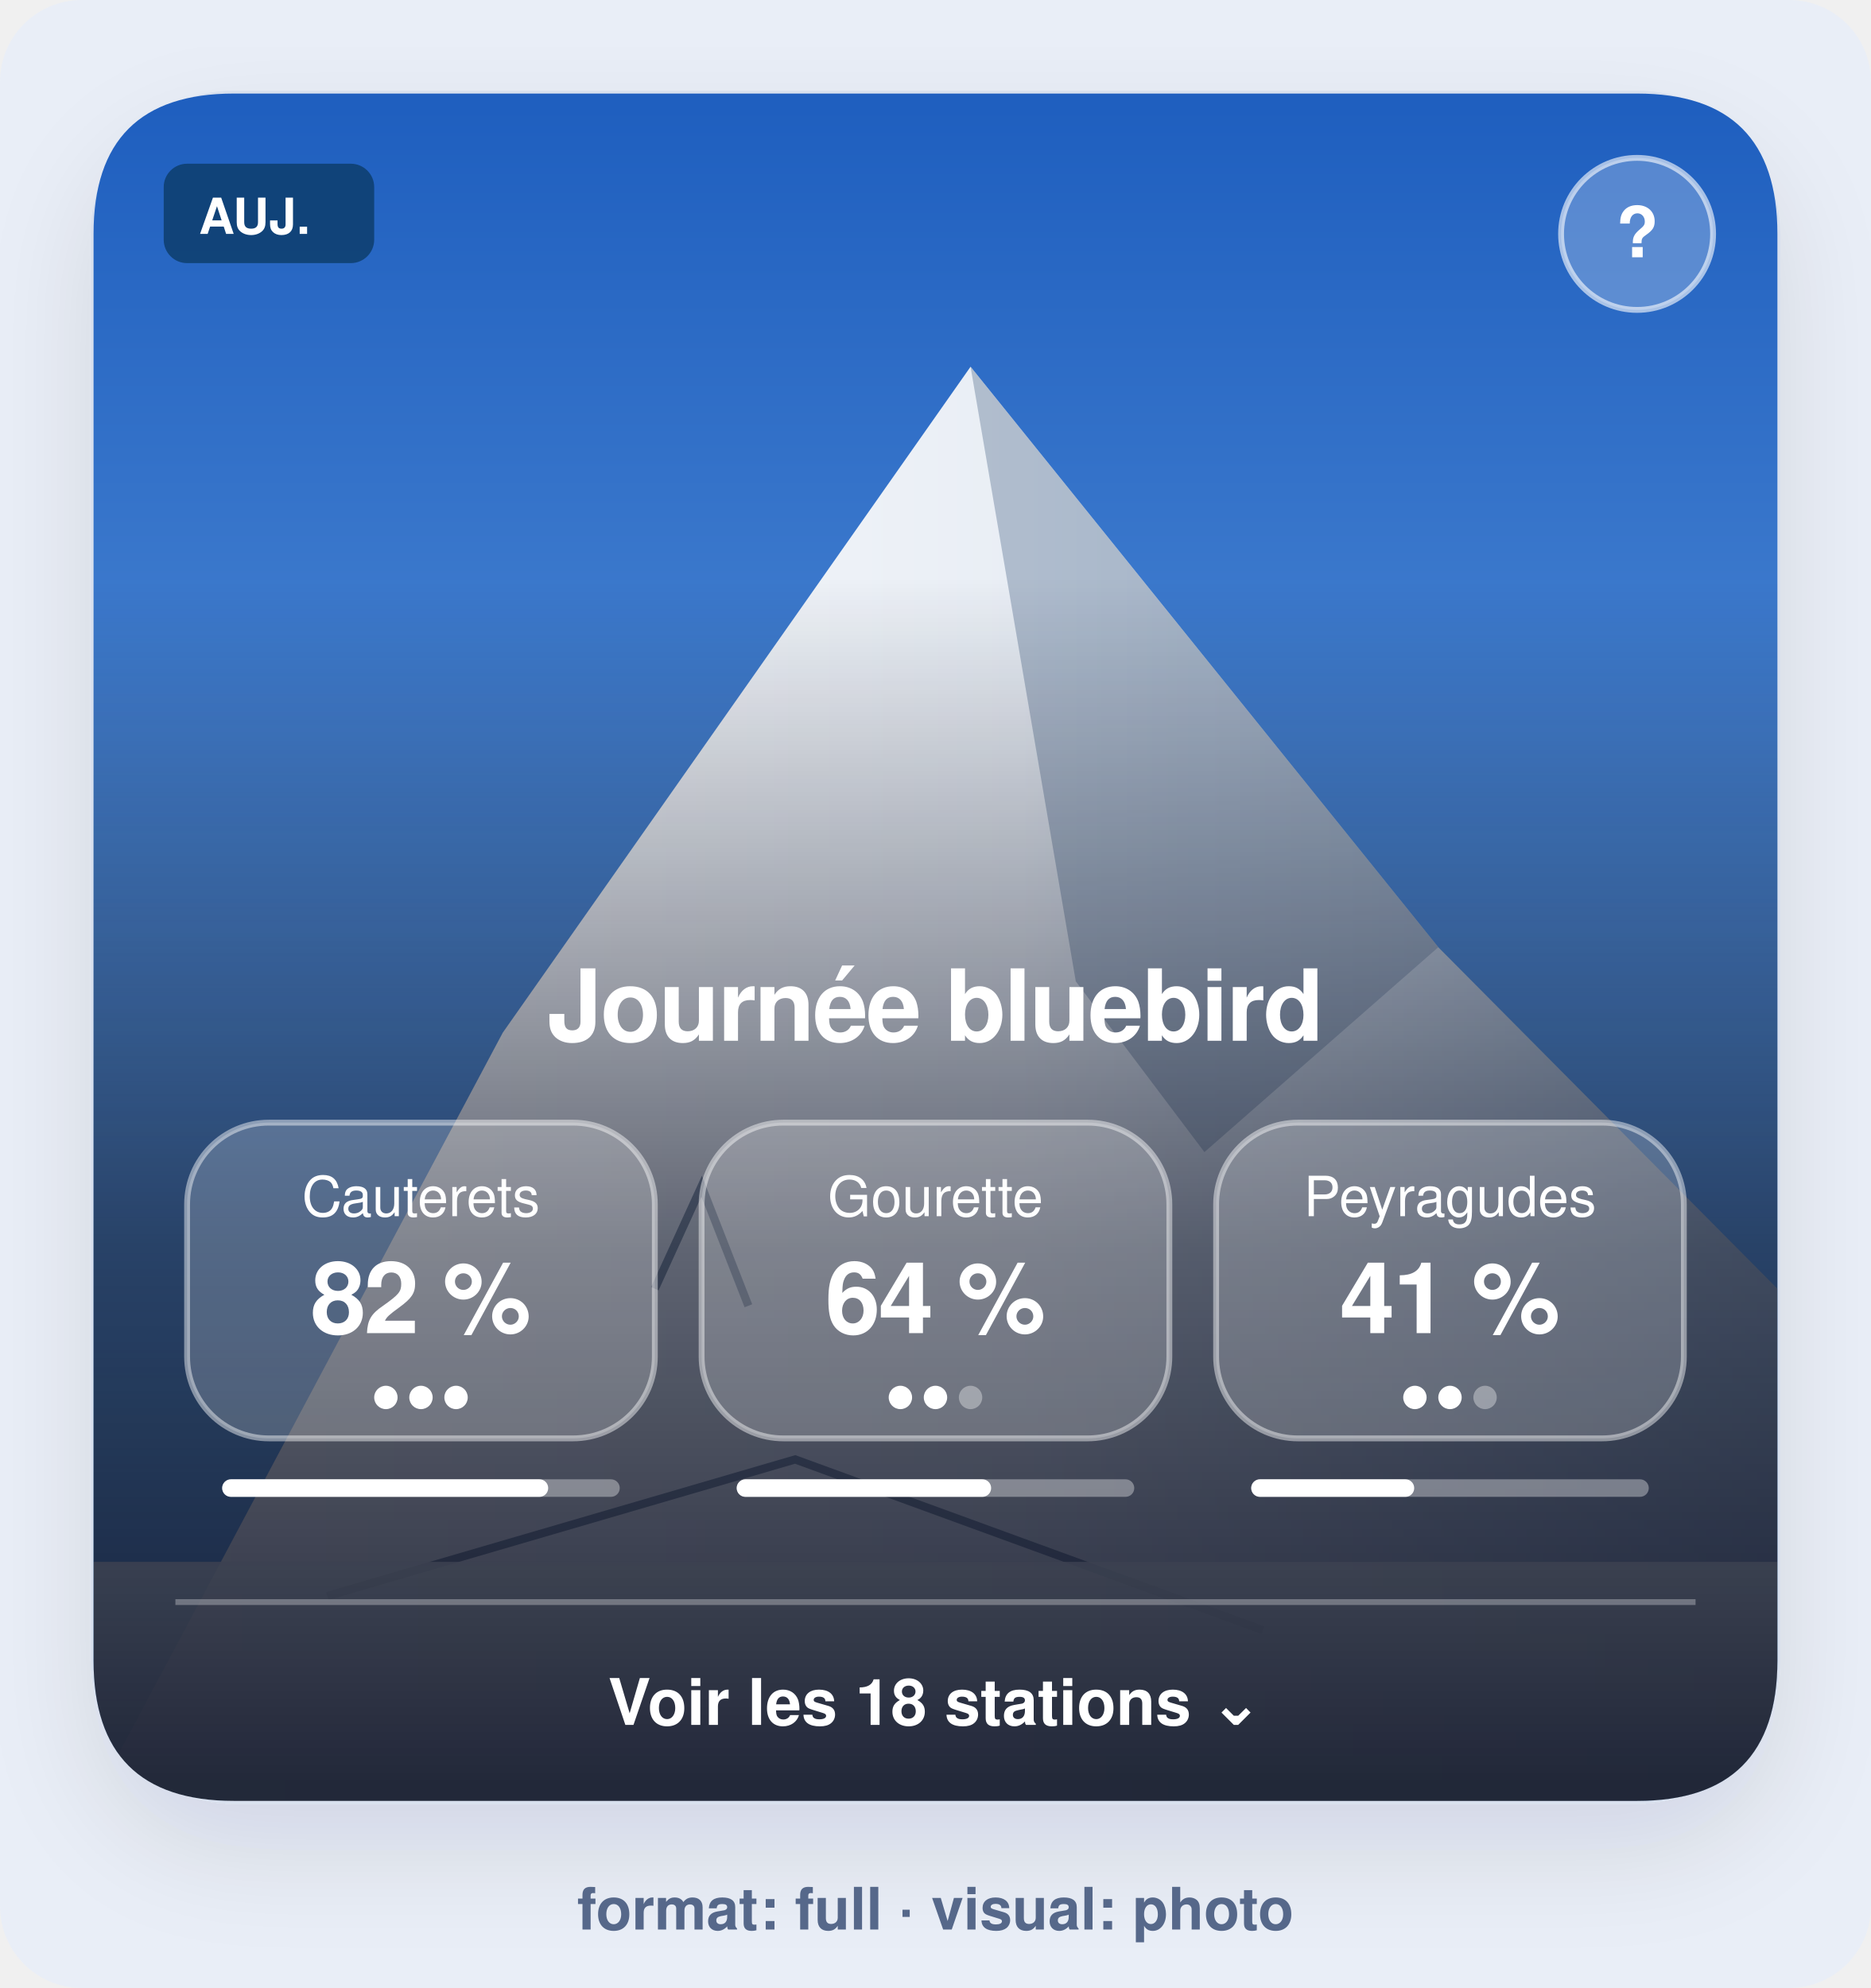
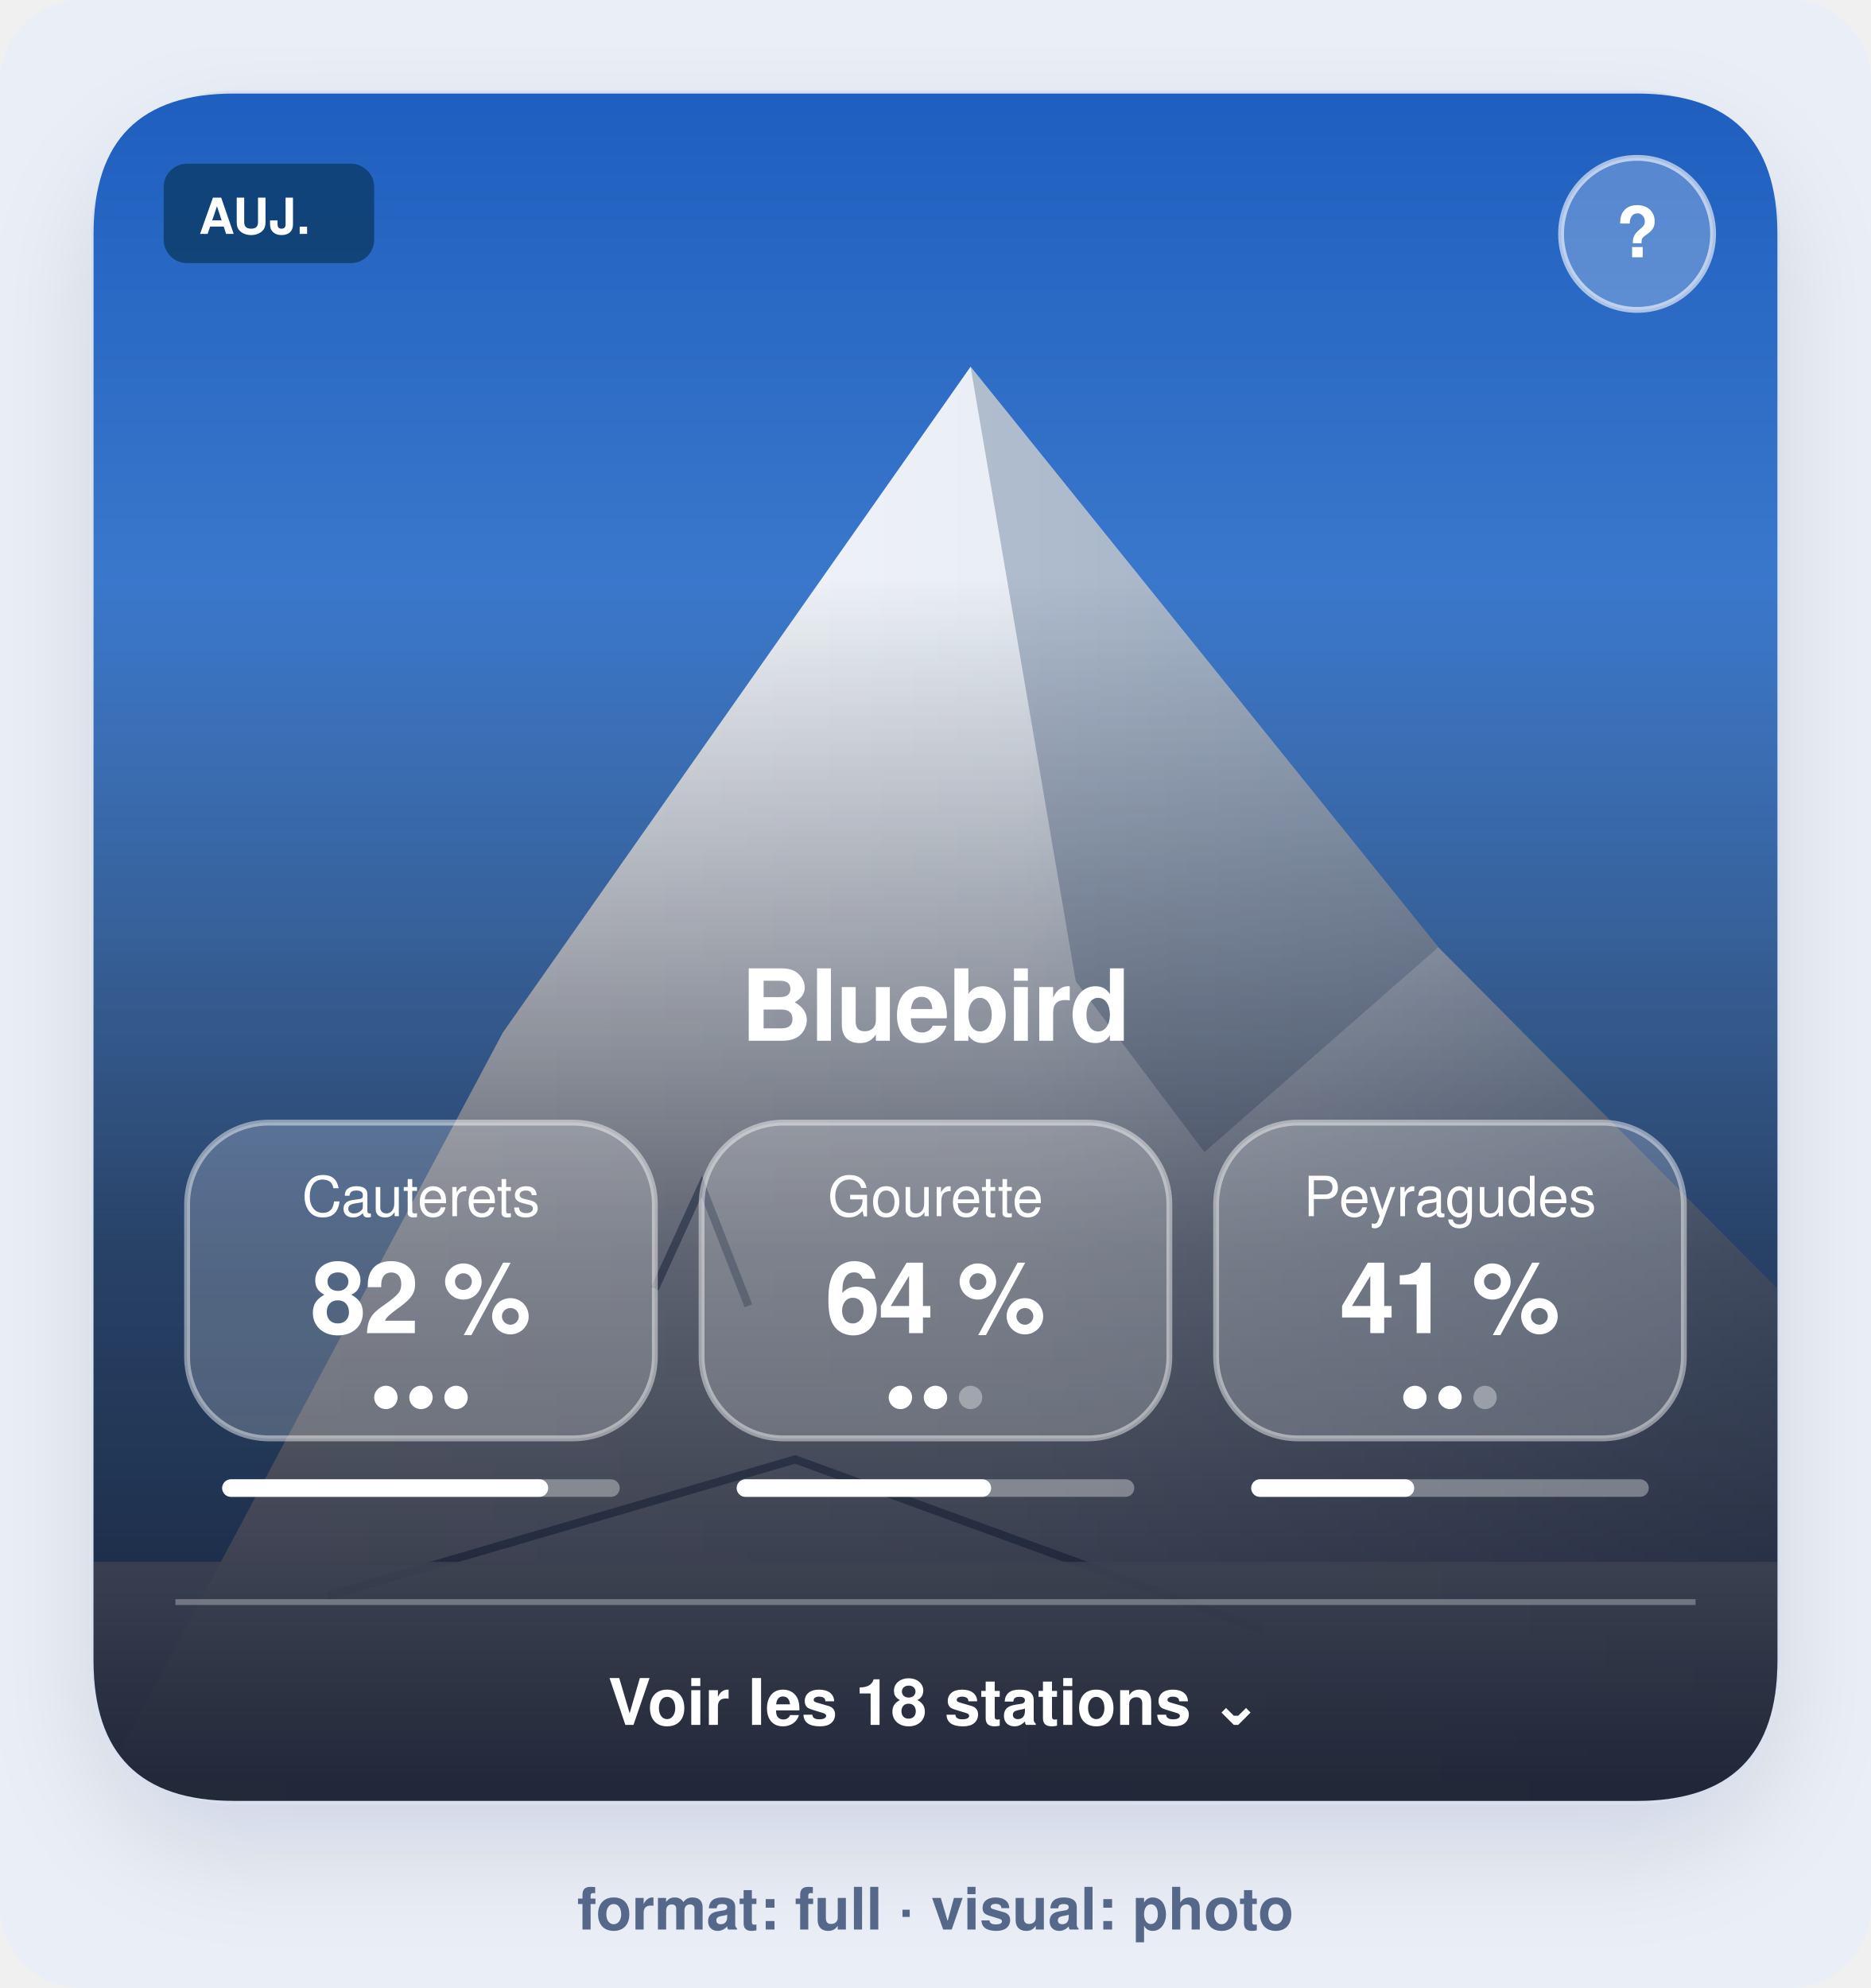
<svg xmlns="http://www.w3.org/2000/svg" width="320" height="340" viewBox="0 0 320 340" role="img" aria-label="format: full · visual: photo">
  <rect width="320" height="340" rx="14" fill="#e9eef7" />
  <defs>
    <filter id="sh" x="-20%" y="-20%" width="140%" height="150%">
      <feDropShadow dx="0" dy="8" stdDeviation="9" flood-color="#0f172a" flood-opacity=".10" />
    </filter>
  </defs>
  <rect x="16" y="16" width="288" height="292" rx="24" fill="#fbfcfe" stroke="#d8e0ee" filter="url(#sh)" />
  <path d="M40,17 H280" stroke="#ffffff" stroke-width="1.5" />
  <defs>
    <clipPath id="c1">
      <path d="M40,16 H280 Q304,16 304,40 V284 Q304,308 280,308 H40 Q16,308 16,284 V40 Q16,16 40,16 Z" />
    </clipPath>
  </defs>
  <defs>
    <linearGradient id="p2a" x1="0" y1="0" x2="0" y2="1">
      <stop offset="0" stop-color="#1f5fbf" />
      <stop offset="1" stop-color="#7fb6ec" />
    </linearGradient>
    <linearGradient id="p2b" x1="0" y1="0" x2="1" y2="0">
      <stop offset="0" stop-color="#ffffff" />
      <stop offset=".55" stop-color="#e9eef5" />
      <stop offset="1" stop-color="#9fb2c9" />
    </linearGradient>
  </defs>
  <g clip-path="url(#c1)">
    <rect x="16" y="16" width="288" height="292" fill="url(#p2a)" />
    <path d="M16,308 L86,176.6 L166,62.72 L246,162 L304,220.4 V308 Z" fill="url(#p2b)" />
    <path d="M166,62.72 L184,167.84 L206,197.04 L246,162 L166,62.72 Z" fill="#7f93ad" opacity=".55" />
    <path d="M112,220.4 L120,202.88 L128,223.32 M56,272.96 L136,249.6 L216,278.8" stroke="#5e7088" stroke-width="1.4" fill="none" opacity=".7" />
    <rect x="16" y="267.12" width="288" height="40.88" fill="#f7fafd" opacity=".85" />
  </g>
  <defs>
    <linearGradient id="c1g" x1="0" y1="0" x2="0" y2="1">
      <stop offset=".28" stop-color="#050b1e" stop-opacity="0" />
      <stop offset=".68" stop-color="#050b1e" stop-opacity=".62" />
      <stop offset="1" stop-color="#050b1e" stop-opacity=".88" />
    </linearGradient>
  </defs>
  <path d="M40,16 H280 Q304,16 304,40 V284 Q304,308 280,308 H40 Q16,308 16,284 V40 Q16,16 40,16 Z" fill="url(#c1g)" />
  <circle cx="280" cy="40" r="13" fill="rgba(255,255,255,.24)" stroke="rgba(255,255,255,.6)" />
  <text x="280" y="44" font-family="Sora, 'Segoe UI', Helvetica, Arial, sans-serif" font-size="12" font-weight="700" fill="#fff" text-anchor="middle">?</text>
  <g>
    <rect x="28" y="28" width="36" height="17" rx="4" fill="#0b3b66" opacity="0.8" />
    <text x="34" y="40" font-family="Sora, 'Segoe UI', Helvetica, Arial, sans-serif" font-size="8.5" font-weight="800" fill="#fff" text-anchor="start">AUJ.</text>
  </g>
-   <text x="160" y="178" font-family="Sora, 'Segoe UI', Helvetica, Arial, sans-serif" font-size="17" font-weight="700" letter-spacing="-0.34" fill="#fff" text-anchor="middle">Journée bluebird</text>
+   <text x="160" y="178" font-family="Sora, 'Segoe UI', Helvetica, Arial, sans-serif" font-size="17" font-weight="700" letter-spacing="-0.34" fill="#fff" text-anchor="middle">Bluebird</text>
  <rect x="32" y="192" width="80" height="54" rx="14" fill="rgba(255,255,255,.2)" stroke="rgba(255,255,255,.45)" />
  <text x="72" y="208" font-family="Sora, 'Segoe UI', Helvetica, Arial, sans-serif" font-size="9.5" font-weight="500" fill="#fff" text-anchor="middle">Cauterets</text>
  <text x="72" y="228" font-family="Sora, 'Segoe UI', Helvetica, Arial, sans-serif" font-size="17" font-weight="700" letter-spacing="-0.34" fill="#fff" text-anchor="middle">82 %</text>
  <circle cx="66" cy="239" r="2" fill="#fff" />
  <circle cx="72" cy="239" r="2" fill="#fff" />
  <circle cx="78" cy="239" r="2" fill="#fff" />
  <rect x="38" y="253" width="68" height="3" rx="1.5" fill="rgba(255,255,255,.35)" />
  <rect x="38" y="253" width="55.76" height="3" rx="1.5" fill="#fff" />
  <rect x="120" y="192" width="80" height="54" rx="14" fill="rgba(255,255,255,.2)" stroke="rgba(255,255,255,.45)" />
  <text x="160" y="208" font-family="Sora, 'Segoe UI', Helvetica, Arial, sans-serif" font-size="9.5" font-weight="500" fill="#fff" text-anchor="middle">Gourette</text>
  <text x="160" y="228" font-family="Sora, 'Segoe UI', Helvetica, Arial, sans-serif" font-size="17" font-weight="700" letter-spacing="-0.34" fill="#fff" text-anchor="middle">64 %</text>
  <circle cx="154" cy="239" r="2" fill="#fff" />
  <circle cx="160" cy="239" r="2" fill="#fff" />
  <circle cx="166" cy="239" r="2" fill="rgba(255,255,255,.35)" />
  <rect x="126" y="253" width="68" height="3" rx="1.5" fill="rgba(255,255,255,.35)" />
  <rect x="126" y="253" width="43.52" height="3" rx="1.5" fill="#fff" />
  <rect x="208" y="192" width="80" height="54" rx="14" fill="rgba(255,255,255,.2)" stroke="rgba(255,255,255,.45)" />
  <text x="248" y="208" font-family="Sora, 'Segoe UI', Helvetica, Arial, sans-serif" font-size="9.5" font-weight="500" fill="#fff" text-anchor="middle">Peyragudes</text>
  <text x="248" y="228" font-family="Sora, 'Segoe UI', Helvetica, Arial, sans-serif" font-size="17" font-weight="700" letter-spacing="-0.34" fill="#fff" text-anchor="middle">41 %</text>
  <circle cx="242" cy="239" r="2" fill="#fff" />
  <circle cx="248" cy="239" r="2" fill="#fff" />
  <circle cx="254" cy="239" r="2" fill="rgba(255,255,255,.35)" />
  <rect x="214" y="253" width="68" height="3" rx="1.5" fill="rgba(255,255,255,.35)" />
  <rect x="214" y="253" width="27.88" height="3" rx="1.5" fill="#fff" />
  <line x1="30" y1="274" x2="290" y2="274" stroke="rgba(255,255,255,.3)" />
  <text x="160" y="295" font-family="Sora, 'Segoe UI', Helvetica, Arial, sans-serif" font-size="11" font-weight="700" fill="#fff" text-anchor="middle">Voir les 18 stations  ⌄</text>
  <text x="160" y="330" font-family="Sora, 'Segoe UI', Helvetica, Arial, sans-serif" font-size="10" font-weight="600" fill="#56688a" text-anchor="middle">format: full · visual: photo</text>
</svg>
